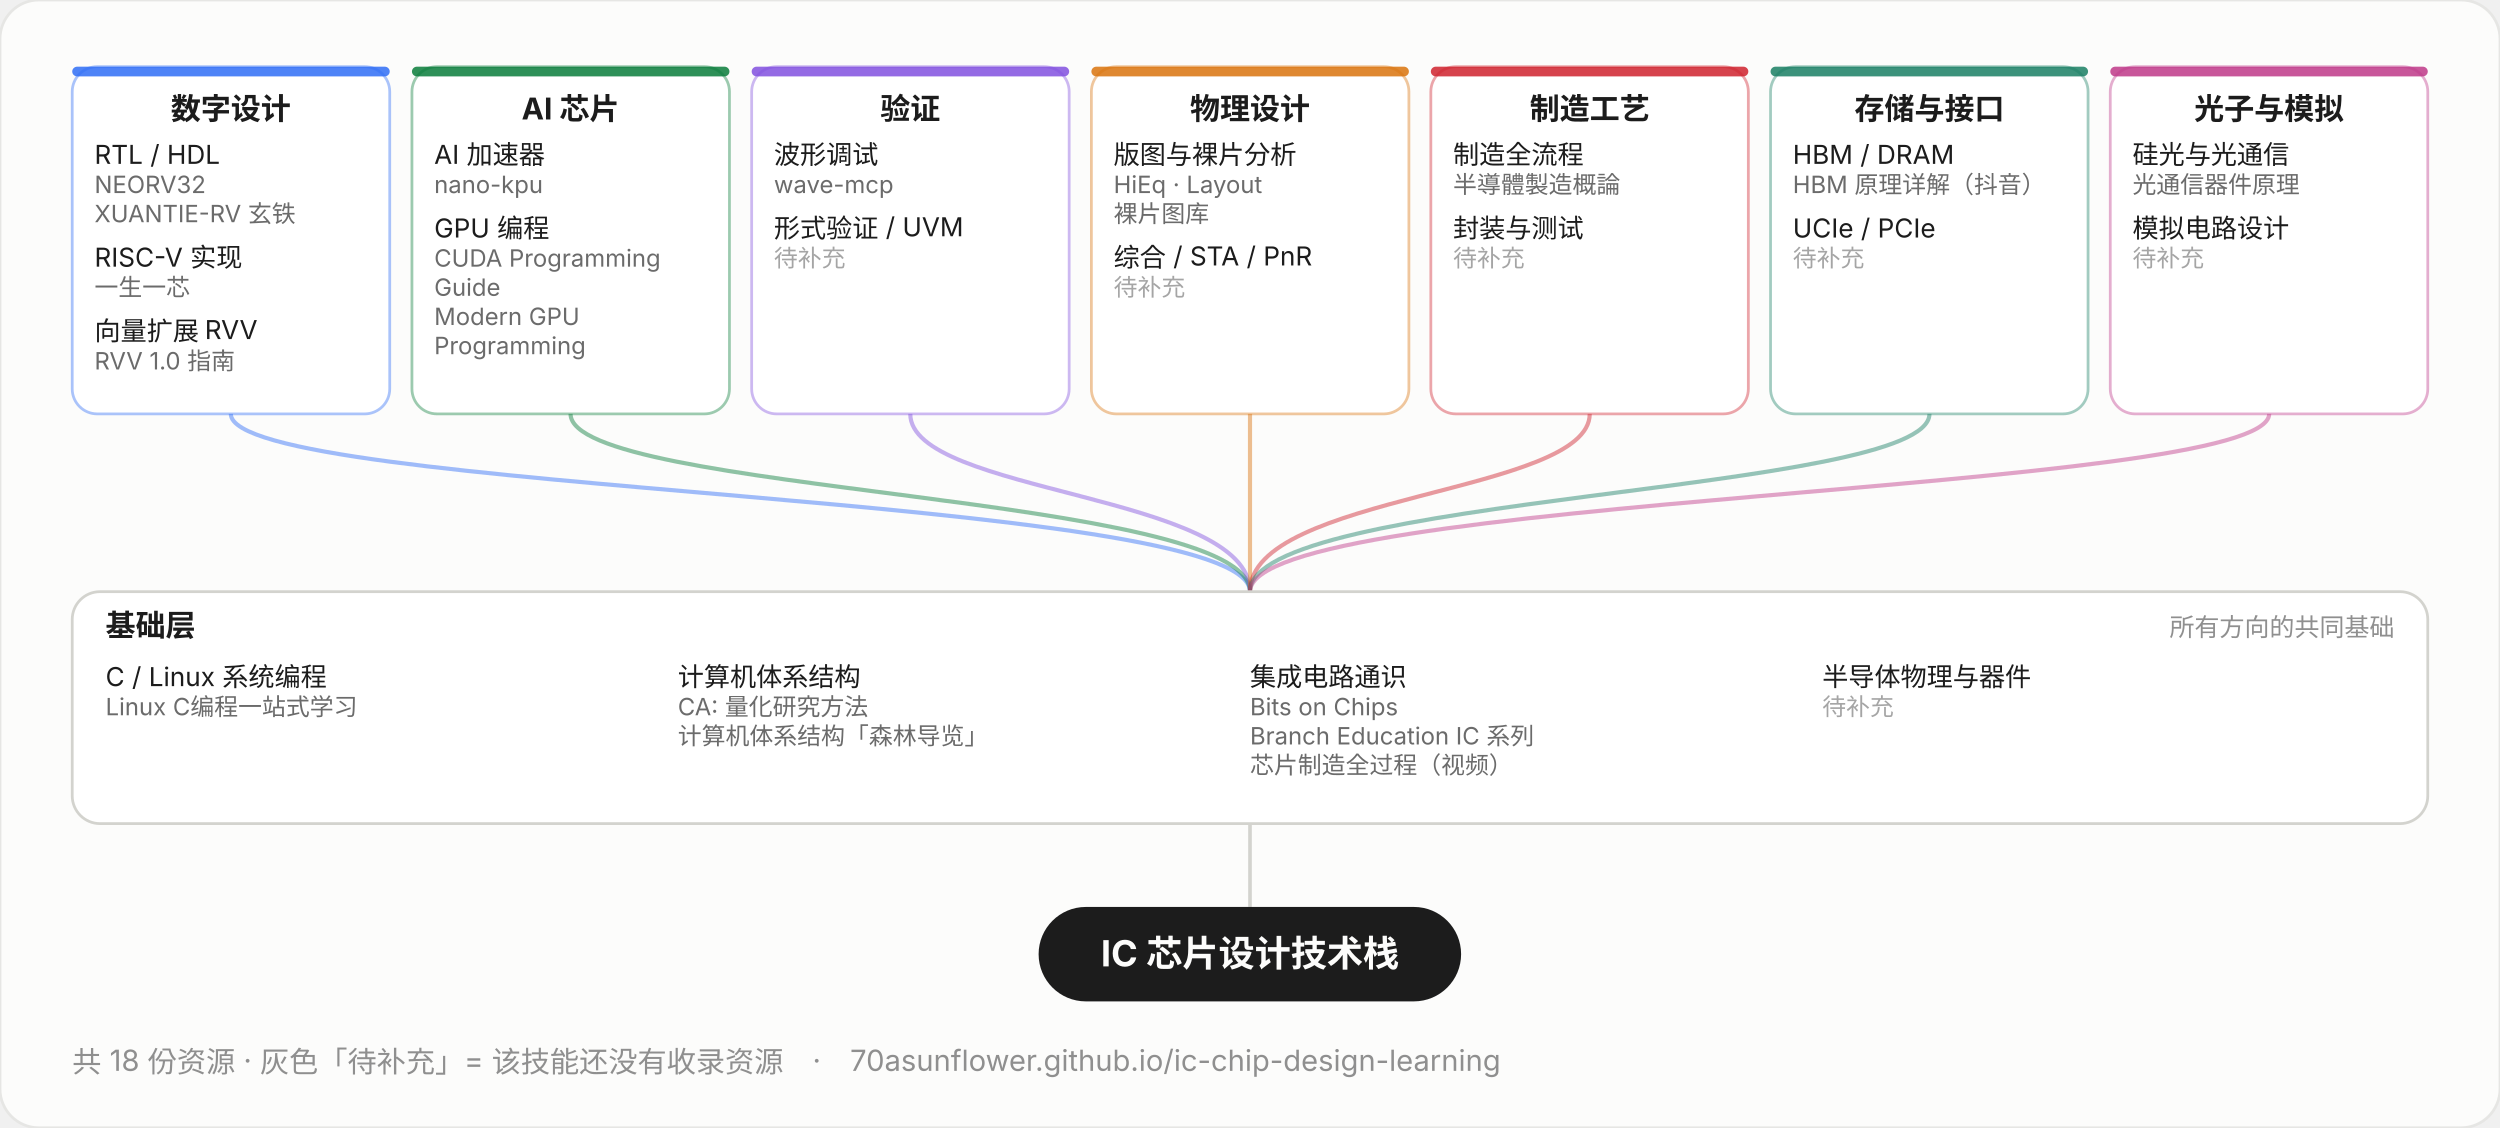
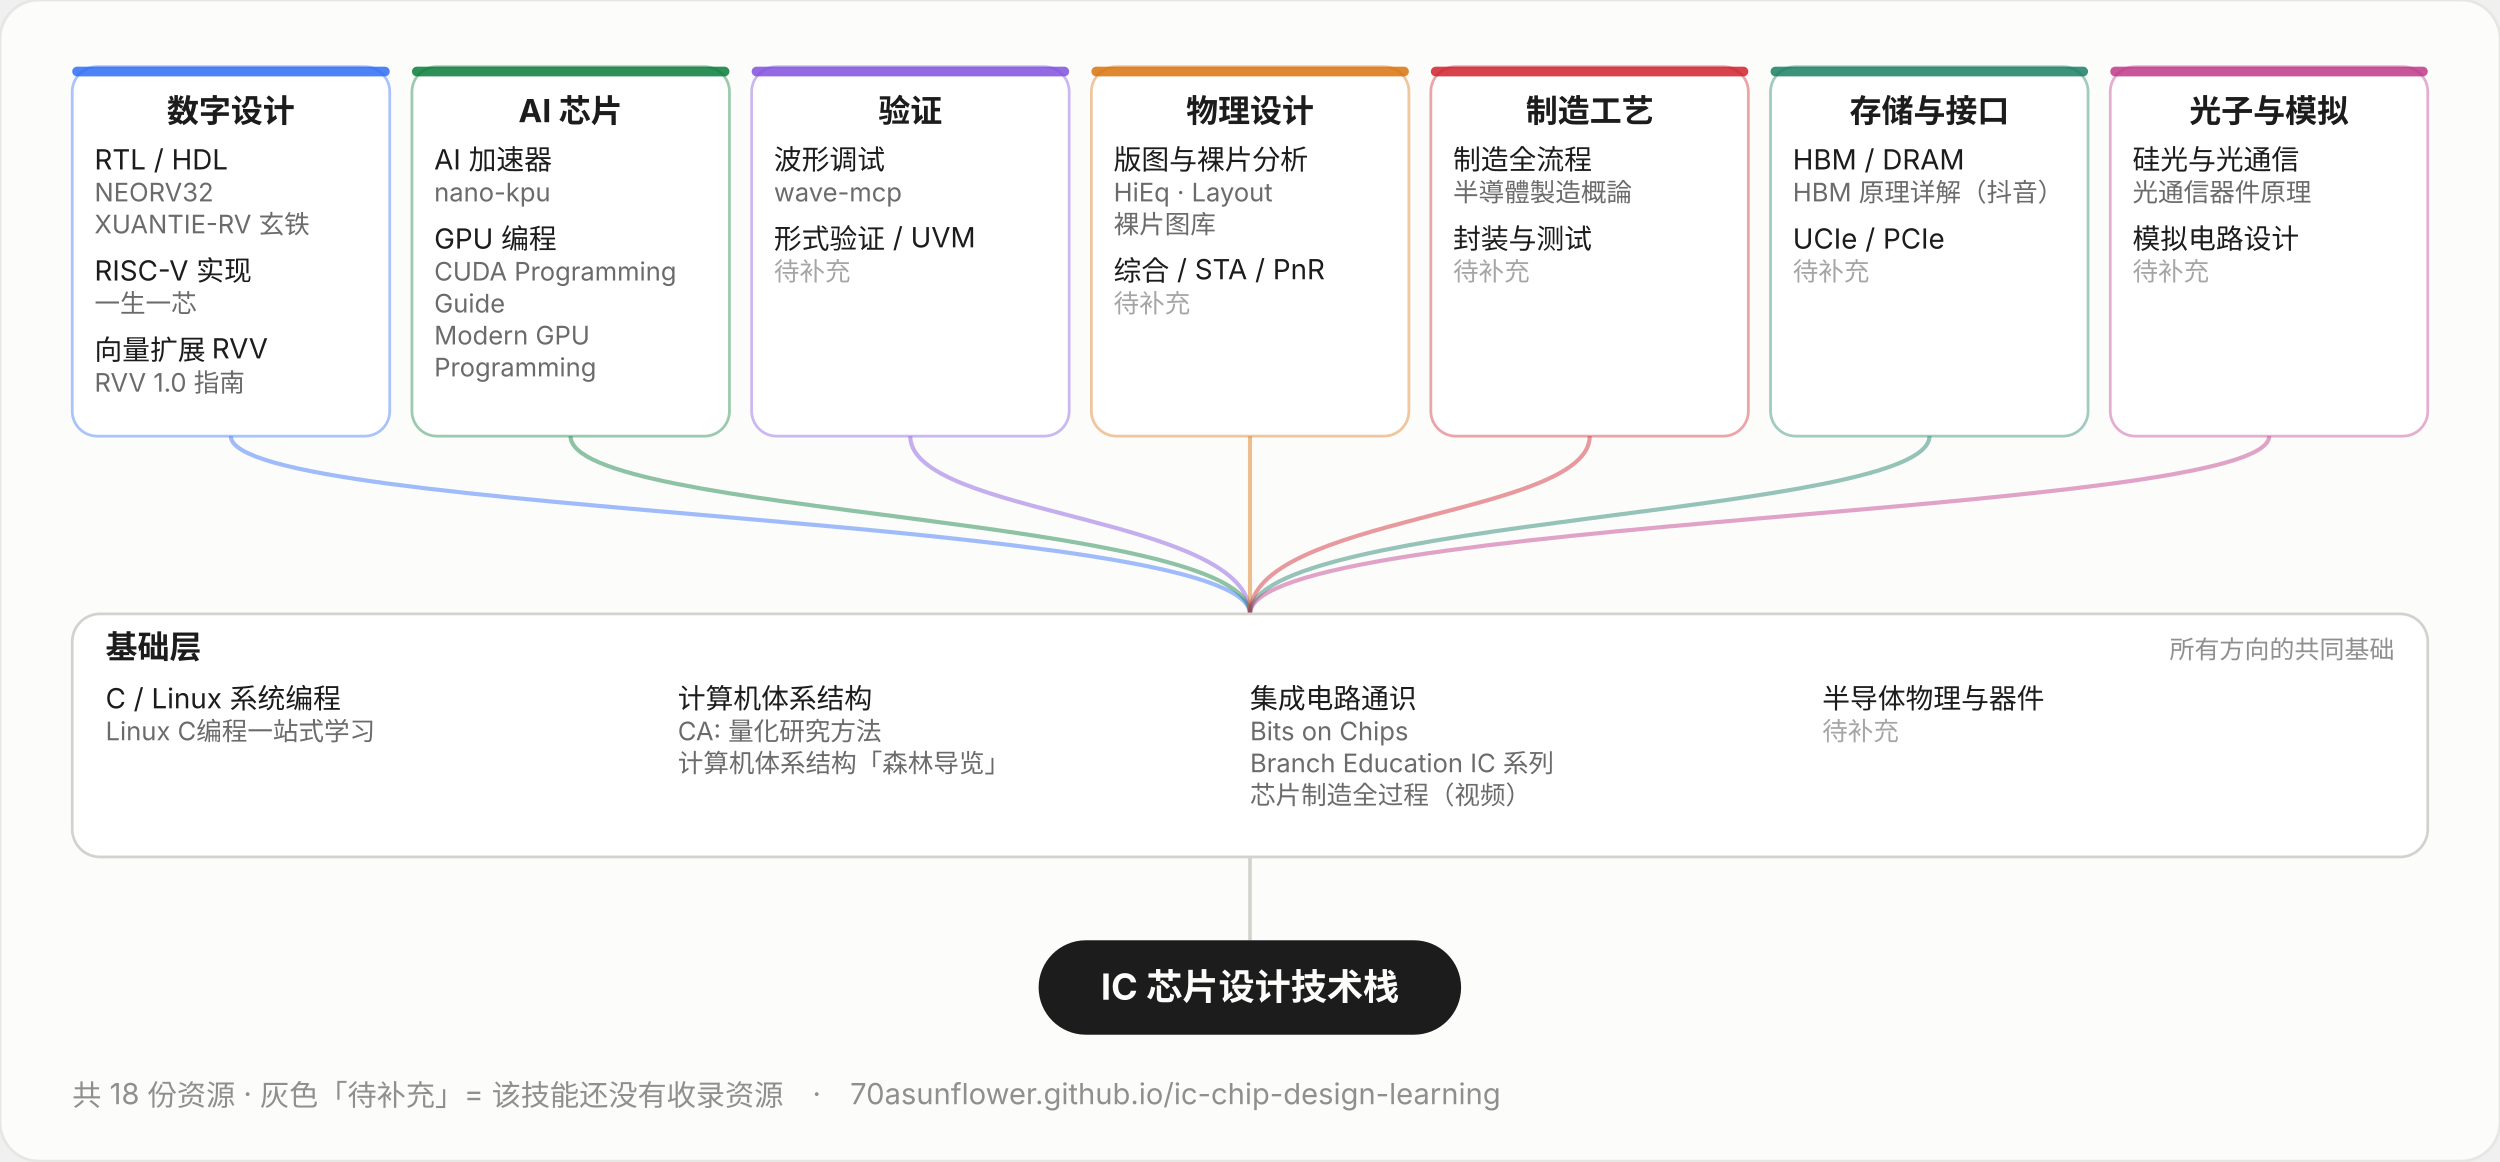
- <svg xmlns="http://www.w3.org/2000/svg" width="900" height="406" viewBox="0 0 900 406" role="img" aria-label="技术栈树：基础技能在根部，向上分叉到各专业方向" font-family="-apple-system, BlinkMacSystemFont, 'Segoe UI', 'PingFang SC', 'Hiragino Sans GB', 'Microsoft YaHei', sans-serif">
-   <rect width="900" height="406" rx="14" fill="#fcfcfb" stroke="#e6e6e4" />
+ <svg xmlns="http://www.w3.org/2000/svg" width="900" height="418" viewBox="0 0 900 418" role="img" aria-label="技术栈树：基础技能在根部，向上分叉到各专业方向" font-family="-apple-system, BlinkMacSystemFont, 'Segoe UI', 'PingFang SC', 'Hiragino Sans GB', 'Microsoft YaHei', sans-serif">
+   <rect width="900" height="418" rx="14" fill="#fcfcfb" stroke="#e6e6e4" />
  <text x="26" y="0" font-size="0" fill="none">.</text>
-   <rect x="26.0" y="24" width="114.3" height="125" rx="9" fill="#ffffff" stroke="#2f6df6" stroke-opacity="0.40" />
+   <rect x="26.0" y="24" width="114.3" height="133" rx="9" fill="#ffffff" stroke="#2f6df6" stroke-opacity="0.40" />
  <rect x="26.0" y="24" width="114.3" height="3.5" rx="1.8" fill="#2f6df6" fill-opacity="0.85" />
-   <text x="83.1" y="43" text-anchor="middle" font-size="10.8" font-weight="650" fill="#1c1c1c">数字设计</text>
-   <text x="34.0" y="59" font-size="9.4" fill="#1c1c1c">RTL / HDL</text>
-   <text x="34.0" y="69.5" font-size="8.6" fill="#6b6b6b">NEORV32</text>
-   <text x="34.0" y="80.0" font-size="8.6" fill="#6b6b6b">XUANTIE-RV 玄铁</text>
-   <text x="34.0" y="96.0" font-size="9.4" fill="#1c1c1c">RISC-V 实现</text>
-   <text x="34.0" y="106.5" font-size="8.6" fill="#6b6b6b">一生一芯</text>
-   <text x="34.0" y="122.5" font-size="9.4" fill="#1c1c1c">向量扩展 RVV</text>
-   <text x="34.0" y="133.0" font-size="8.6" fill="#6b6b6b">RVV 1.0 指南</text>
-   <rect x="148.3" y="24" width="114.3" height="125" rx="9" fill="#ffffff" stroke="#0a7d3b" stroke-opacity="0.40" />
+   <text x="83.1" y="44" text-anchor="middle" font-size="11.5" font-weight="650" fill="#1c1c1c">数字设计</text>
+   <text x="34.0" y="61" font-size="10.0" fill="#1c1c1c">RTL / HDL</text>
+   <text x="34.0" y="72.5" font-size="9.2" fill="#6b6b6b">NEORV32</text>
+   <text x="34.0" y="84.0" font-size="9.2" fill="#6b6b6b">XUANTIE-RV 玄铁</text>
+   <text x="34.0" y="101.0" font-size="10.0" fill="#1c1c1c">RISC-V 实现</text>
+   <text x="34.0" y="112.5" font-size="9.2" fill="#6b6b6b">一生一芯</text>
+   <text x="34.0" y="129.5" font-size="10.0" fill="#1c1c1c">向量扩展 RVV</text>
+   <text x="34.0" y="141.0" font-size="9.2" fill="#6b6b6b">RVV 1.0 指南</text>
+   <rect x="148.3" y="24" width="114.3" height="133" rx="9" fill="#ffffff" stroke="#0a7d3b" stroke-opacity="0.40" />
  <rect x="148.3" y="24" width="114.3" height="3.5" rx="1.8" fill="#0a7d3b" fill-opacity="0.85" />
-   <text x="205.4" y="43" text-anchor="middle" font-size="10.8" font-weight="650" fill="#1c1c1c">AI 芯片</text>
-   <text x="156.3" y="59" font-size="9.4" fill="#1c1c1c">AI 加速器</text>
-   <text x="156.3" y="69.5" font-size="8.6" fill="#6b6b6b">nano-kpu</text>
-   <text x="156.3" y="85.5" font-size="9.4" fill="#1c1c1c">GPU 编程</text>
-   <text x="156.3" y="96.0" font-size="8.6" fill="#6b6b6b">CUDA Programming</text>
-   <text x="156.3" y="106.5" font-size="8.6" fill="#6b6b6b">Guide</text>
-   <text x="156.3" y="117.0" font-size="8.6" fill="#6b6b6b">Modern GPU</text>
-   <text x="156.3" y="127.5" font-size="8.6" fill="#6b6b6b">Programming</text>
-   <rect x="270.6" y="24" width="114.3" height="125" rx="9" fill="#ffffff" stroke="#8250df" stroke-opacity="0.40" />
+   <text x="205.4" y="44" text-anchor="middle" font-size="11.5" font-weight="650" fill="#1c1c1c">AI 芯片</text>
+   <text x="156.3" y="61" font-size="10.0" fill="#1c1c1c">AI 加速器</text>
+   <text x="156.3" y="72.5" font-size="9.2" fill="#6b6b6b">nano-kpu</text>
+   <text x="156.3" y="89.5" font-size="10.0" fill="#1c1c1c">GPU 编程</text>
+   <text x="156.3" y="101.0" font-size="9.2" fill="#6b6b6b">CUDA Programming</text>
+   <text x="156.3" y="112.5" font-size="9.2" fill="#6b6b6b">Guide</text>
+   <text x="156.3" y="124.0" font-size="9.2" fill="#6b6b6b">Modern GPU</text>
+   <text x="156.3" y="135.5" font-size="9.2" fill="#6b6b6b">Programming</text>
+   <rect x="270.6" y="24" width="114.3" height="133" rx="9" fill="#ffffff" stroke="#8250df" stroke-opacity="0.40" />
  <rect x="270.6" y="24" width="114.3" height="3.5" rx="1.8" fill="#8250df" fill-opacity="0.85" />
-   <text x="327.7" y="43" text-anchor="middle" font-size="10.8" font-weight="650" fill="#1c1c1c">验证</text>
-   <text x="278.6" y="59" font-size="9.4" fill="#1c1c1c">波形调试</text>
-   <text x="278.6" y="69.5" font-size="8.6" fill="#6b6b6b">wave-mcp</text>
-   <text x="278.6" y="85.5" font-size="9.4" fill="#1c1c1c">形式验证 / UVM</text>
-   <text x="278.6" y="96.0" font-size="8.6" fill="#8f8f8f" fill-opacity="0.8">待补充</text>
-   <rect x="392.9" y="24" width="114.3" height="125" rx="9" fill="#ffffff" stroke="#d9730d" stroke-opacity="0.40" />
+   <text x="327.7" y="44" text-anchor="middle" font-size="11.5" font-weight="650" fill="#1c1c1c">验证</text>
+   <text x="278.6" y="61" font-size="10.0" fill="#1c1c1c">波形调试</text>
+   <text x="278.6" y="72.5" font-size="9.2" fill="#6b6b6b">wave-mcp</text>
+   <text x="278.6" y="89.5" font-size="10.0" fill="#1c1c1c">形式验证 / UVM</text>
+   <text x="278.6" y="101.0" font-size="9.2" fill="#8f8f8f" fill-opacity="0.8">待补充</text>
+   <rect x="392.9" y="24" width="114.3" height="133" rx="9" fill="#ffffff" stroke="#d9730d" stroke-opacity="0.40" />
  <rect x="392.9" y="24" width="114.3" height="3.5" rx="1.8" fill="#d9730d" fill-opacity="0.85" />
-   <text x="450.0" y="43" text-anchor="middle" font-size="10.8" font-weight="650" fill="#1c1c1c">物理设计</text>
-   <text x="400.9" y="59" font-size="9.4" fill="#1c1c1c">版图与裸片分析</text>
-   <text x="400.9" y="69.5" font-size="8.6" fill="#6b6b6b">HiEq · Layout</text>
-   <text x="400.9" y="80.0" font-size="8.6" fill="#6b6b6b">裸片图库</text>
-   <text x="400.9" y="96.0" font-size="9.4" fill="#1c1c1c">综合 / STA / PnR</text>
-   <text x="400.9" y="106.5" font-size="8.6" fill="#8f8f8f" fill-opacity="0.8">待补充</text>
-   <rect x="515.1" y="24" width="114.3" height="125" rx="9" fill="#ffffff" stroke="#cf222e" stroke-opacity="0.40" />
+   <text x="450.0" y="44" text-anchor="middle" font-size="11.5" font-weight="650" fill="#1c1c1c">物理设计</text>
+   <text x="400.9" y="61" font-size="10.0" fill="#1c1c1c">版图与裸片分析</text>
+   <text x="400.9" y="72.5" font-size="9.2" fill="#6b6b6b">HiEq · Layout</text>
+   <text x="400.9" y="84.0" font-size="9.2" fill="#6b6b6b">裸片图库</text>
+   <text x="400.9" y="101.0" font-size="10.0" fill="#1c1c1c">综合 / STA / PnR</text>
+   <text x="400.9" y="112.5" font-size="9.2" fill="#8f8f8f" fill-opacity="0.8">待补充</text>
+   <rect x="515.1" y="24" width="114.3" height="133" rx="9" fill="#ffffff" stroke="#cf222e" stroke-opacity="0.40" />
  <rect x="515.1" y="24" width="114.3" height="3.5" rx="1.8" fill="#cf222e" fill-opacity="0.85" />
-   <text x="572.3" y="43" text-anchor="middle" font-size="10.8" font-weight="650" fill="#1c1c1c">制造工艺</text>
-   <text x="523.1" y="59" font-size="9.4" fill="#1c1c1c">制造全流程</text>
-   <text x="523.1" y="69.5" font-size="8.6" fill="#6b6b6b">半導體製造概論</text>
-   <text x="523.1" y="85.5" font-size="9.4" fill="#1c1c1c">封装与测试</text>
-   <text x="523.1" y="96.0" font-size="8.6" fill="#8f8f8f" fill-opacity="0.8">待补充</text>
-   <rect x="637.4" y="24" width="114.3" height="125" rx="9" fill="#ffffff" stroke="#1a7f64" stroke-opacity="0.40" />
+   <text x="572.3" y="44" text-anchor="middle" font-size="11.5" font-weight="650" fill="#1c1c1c">制造工艺</text>
+   <text x="523.1" y="61" font-size="10.0" fill="#1c1c1c">制造全流程</text>
+   <text x="523.1" y="72.5" font-size="9.2" fill="#6b6b6b">半導體製造概論</text>
+   <text x="523.1" y="89.5" font-size="10.0" fill="#1c1c1c">封装与测试</text>
+   <text x="523.1" y="101.0" font-size="9.2" fill="#8f8f8f" fill-opacity="0.8">待补充</text>
+   <rect x="637.4" y="24" width="114.3" height="133" rx="9" fill="#ffffff" stroke="#1a7f64" stroke-opacity="0.40" />
  <rect x="637.4" y="24" width="114.3" height="3.5" rx="1.8" fill="#1a7f64" fill-opacity="0.85" />
-   <text x="694.6" y="43" text-anchor="middle" font-size="10.8" font-weight="650" fill="#1c1c1c">存储与接口</text>
-   <text x="645.4" y="59" font-size="9.4" fill="#1c1c1c">HBM / DRAM</text>
-   <text x="645.4" y="69.5" font-size="8.6" fill="#6b6b6b">HBM 原理详解（抖音）</text>
-   <text x="645.4" y="85.5" font-size="9.4" fill="#1c1c1c">UCIe / PCIe</text>
-   <text x="645.4" y="96.0" font-size="8.6" fill="#8f8f8f" fill-opacity="0.8">待补充</text>
-   <rect x="759.7" y="24" width="114.3" height="125" rx="9" fill="#ffffff" stroke="#bf3989" stroke-opacity="0.40" />
+   <text x="694.6" y="44" text-anchor="middle" font-size="11.5" font-weight="650" fill="#1c1c1c">存储与接口</text>
+   <text x="645.4" y="61" font-size="10.0" fill="#1c1c1c">HBM / DRAM</text>
+   <text x="645.4" y="72.5" font-size="9.2" fill="#6b6b6b">HBM 原理详解（抖音）</text>
+   <text x="645.4" y="89.5" font-size="10.0" fill="#1c1c1c">UCIe / PCIe</text>
+   <text x="645.4" y="101.0" font-size="9.2" fill="#8f8f8f" fill-opacity="0.8">待补充</text>
+   <rect x="759.7" y="24" width="114.3" height="133" rx="9" fill="#ffffff" stroke="#bf3989" stroke-opacity="0.40" />
  <rect x="759.7" y="24" width="114.3" height="3.5" rx="1.8" fill="#bf3989" fill-opacity="0.85" />
-   <text x="816.9" y="43" text-anchor="middle" font-size="10.8" font-weight="650" fill="#1c1c1c">光子与模拟</text>
-   <text x="767.7" y="59" font-size="9.4" fill="#1c1c1c">硅光与光通信</text>
-   <text x="767.7" y="69.5" font-size="8.6" fill="#6b6b6b">光通信器件原理</text>
-   <text x="767.7" y="85.5" font-size="9.4" fill="#1c1c1c">模拟电路设计</text>
-   <text x="767.7" y="96.0" font-size="8.6" fill="#8f8f8f" fill-opacity="0.8">待补充</text>
-   <path d="M450.0 213 C450.0 177.8 83.1 177.8 83.1 149" fill="none" stroke="#2f6df6" stroke-opacity="0.45" stroke-width="1.5" />
-   <path d="M450.0 213 C450.0 177.8 205.4 177.8 205.4 149" fill="none" stroke="#0a7d3b" stroke-opacity="0.45" stroke-width="1.5" />
-   <path d="M450.0 213 C450.0 177.8 327.7 177.8 327.7 149" fill="none" stroke="#8250df" stroke-opacity="0.45" stroke-width="1.5" />
-   <path d="M450.0 213 C450.0 177.8 450.0 177.8 450.0 149" fill="none" stroke="#d9730d" stroke-opacity="0.45" stroke-width="1.5" />
-   <path d="M450.0 213 C450.0 177.8 572.3 177.8 572.3 149" fill="none" stroke="#cf222e" stroke-opacity="0.45" stroke-width="1.5" />
-   <path d="M450.0 213 C450.0 177.8 694.6 177.8 694.6 149" fill="none" stroke="#1a7f64" stroke-opacity="0.45" stroke-width="1.5" />
-   <path d="M450.0 213 C450.0 177.8 816.9 177.8 816.9 149" fill="none" stroke="#bf3989" stroke-opacity="0.45" stroke-width="1.5" />
-   <rect x="26" y="213" width="848" height="83.5" rx="10" fill="#ffffff" stroke="#d3d3ce" />
-   <text x="38" y="229" font-size="10.8" font-weight="650" fill="#1c1c1c">基础层</text>
-   <text x="862" y="229" text-anchor="end" font-size="9" fill="#8f8f8f">所有方向的共同基础</text>
-   <text x="38.0" y="247" font-size="9.4" fill="#1c1c1c">C / Linux 系统编程</text>
-   <text x="38.0" y="257.5" font-size="8.6" fill="#6b6b6b">Linux C编程一站式学习</text>
-   <text x="244.0" y="247" font-size="9.4" fill="#1c1c1c">计算机体系结构</text>
-   <text x="244.0" y="257.5" font-size="8.6" fill="#6b6b6b">CA: 量化研究方法</text>
-   <text x="244.0" y="268.0" font-size="8.6" fill="#6b6b6b">计算机体系结构「森林导览」</text>
-   <text x="450.0" y="247" font-size="9.4" fill="#1c1c1c">集成电路通识</text>
-   <text x="450.0" y="257.5" font-size="8.6" fill="#6b6b6b">Bits on Chips</text>
-   <text x="450.0" y="268.0" font-size="8.6" fill="#6b6b6b">Branch Education IC 系列</text>
-   <text x="450.0" y="278.5" font-size="8.6" fill="#6b6b6b">芯片制造全过程（视频）</text>
-   <text x="656.0" y="247" font-size="9.4" fill="#1c1c1c">半导体物理与器件</text>
-   <text x="656.0" y="257.5" font-size="8.6" fill="#8f8f8f" fill-opacity="0.8">待补充</text>
-   <line x1="450.0" y1="326.5" x2="450.0" y2="296.5" stroke="#d3d3ce" stroke-width="1.3" />
-   <rect x="373.9" y="326.5" width="152.1" height="34" rx="17.0" fill="#1c1c1c" />
-   <text x="450.0" y="347.9" text-anchor="middle" font-size="13" font-weight="700" fill="#fcfcfb">IC 芯片设计技术栈</text>
-   <text x="26" y="386" font-size="10.5" fill="#8f8f8f">共 18 份资源 · 灰色「待补充」= 该技能还没有收录资源　·　70asunflower.github.io/ic-chip-design-learning</text>
+   <text x="816.9" y="44" text-anchor="middle" font-size="11.5" font-weight="650" fill="#1c1c1c">光子与模拟</text>
+   <text x="767.7" y="61" font-size="10.0" fill="#1c1c1c">硅光与光通信</text>
+   <text x="767.7" y="72.5" font-size="9.2" fill="#6b6b6b">光通信器件原理</text>
+   <text x="767.7" y="89.5" font-size="10.0" fill="#1c1c1c">模拟电路设计</text>
+   <text x="767.7" y="101.0" font-size="9.2" fill="#8f8f8f" fill-opacity="0.8">待补充</text>
+   <path d="M450.0 221 C450.0 185.8 83.1 185.8 83.1 157" fill="none" stroke="#2f6df6" stroke-opacity="0.45" stroke-width="1.5" />
+   <path d="M450.0 221 C450.0 185.8 205.4 185.8 205.4 157" fill="none" stroke="#0a7d3b" stroke-opacity="0.45" stroke-width="1.5" />
+   <path d="M450.0 221 C450.0 185.8 327.7 185.8 327.7 157" fill="none" stroke="#8250df" stroke-opacity="0.45" stroke-width="1.5" />
+   <path d="M450.0 221 C450.0 185.8 450.0 185.8 450.0 157" fill="none" stroke="#d9730d" stroke-opacity="0.45" stroke-width="1.5" />
+   <path d="M450.0 221 C450.0 185.8 572.3 185.8 572.3 157" fill="none" stroke="#cf222e" stroke-opacity="0.45" stroke-width="1.5" />
+   <path d="M450.0 221 C450.0 185.8 694.6 185.8 694.6 157" fill="none" stroke="#1a7f64" stroke-opacity="0.45" stroke-width="1.5" />
+   <path d="M450.0 221 C450.0 185.8 816.9 185.8 816.9 157" fill="none" stroke="#bf3989" stroke-opacity="0.45" stroke-width="1.5" />
+   <rect x="26" y="221" width="848" height="87.5" rx="10" fill="#ffffff" stroke="#d3d3ce" />
+   <text x="38" y="237" font-size="11.5" font-weight="650" fill="#1c1c1c">基础层</text>
+   <text x="862" y="237" text-anchor="end" font-size="9" fill="#8f8f8f">所有方向的共同基础</text>
+   <text x="38.0" y="255" font-size="10.0" fill="#1c1c1c">C / Linux 系统编程</text>
+   <text x="38.0" y="266.5" font-size="9.2" fill="#6b6b6b">Linux C编程一站式学习</text>
+   <text x="244.0" y="255" font-size="10.0" fill="#1c1c1c">计算机体系结构</text>
+   <text x="244.0" y="266.5" font-size="9.2" fill="#6b6b6b">CA: 量化研究方法</text>
+   <text x="244.0" y="278.0" font-size="9.2" fill="#6b6b6b">计算机体系结构「森林导览」</text>
+   <text x="450.0" y="255" font-size="10.0" fill="#1c1c1c">集成电路通识</text>
+   <text x="450.0" y="266.5" font-size="9.2" fill="#6b6b6b">Bits on Chips</text>
+   <text x="450.0" y="278.0" font-size="9.2" fill="#6b6b6b">Branch Education IC 系列</text>
+   <text x="450.0" y="289.5" font-size="9.2" fill="#6b6b6b">芯片制造全过程（视频）</text>
+   <text x="656.0" y="255" font-size="10.0" fill="#1c1c1c">半导体物理与器件</text>
+   <text x="656.0" y="266.5" font-size="9.2" fill="#8f8f8f" fill-opacity="0.8">待补充</text>
+   <line x1="450.0" y1="338.5" x2="450.0" y2="308.5" stroke="#d3d3ce" stroke-width="1.3" />
+   <rect x="373.9" y="338.5" width="152.1" height="34" rx="17.0" fill="#1c1c1c" />
+   <text x="450.0" y="359.9" text-anchor="middle" font-size="13" font-weight="700" fill="#fcfcfb">IC 芯片设计技术栈</text>
+   <text x="26" y="398" font-size="10.5" fill="#8f8f8f">共 18 份资源 · 灰色「待补充」= 该技能还没有收录资源　·　70asunflower.github.io/ic-chip-design-learning</text>
</svg>
